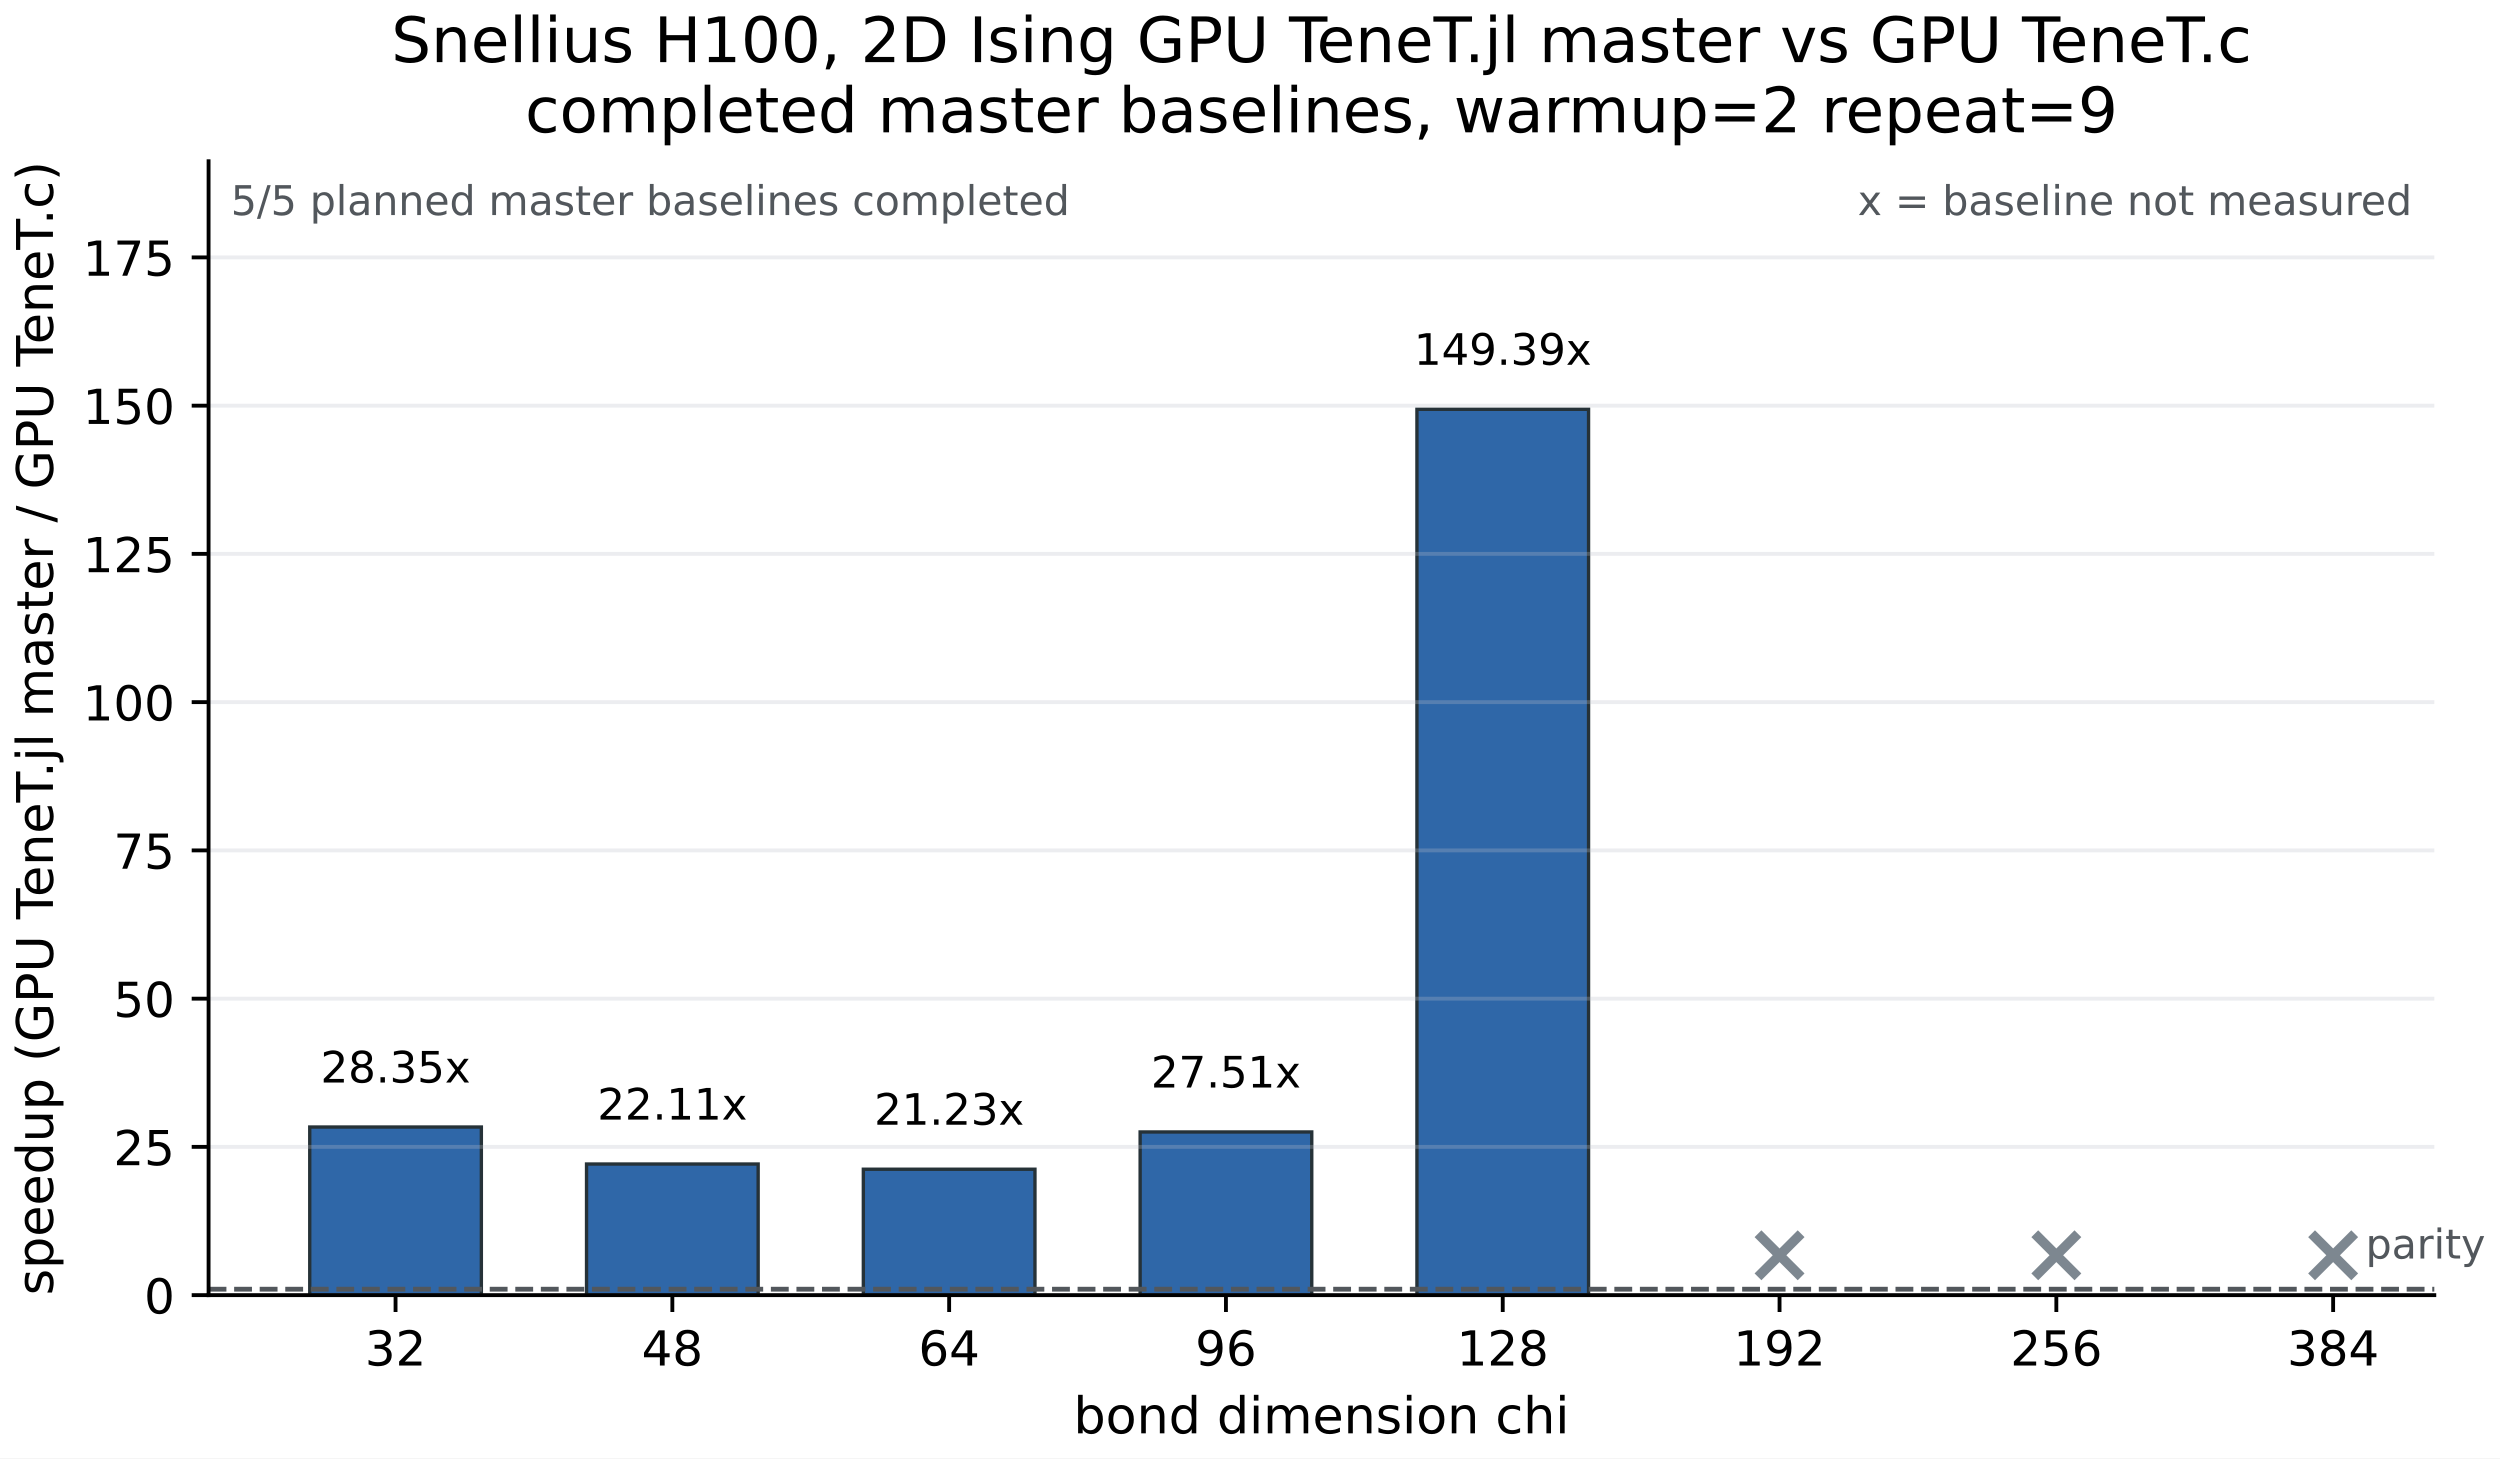
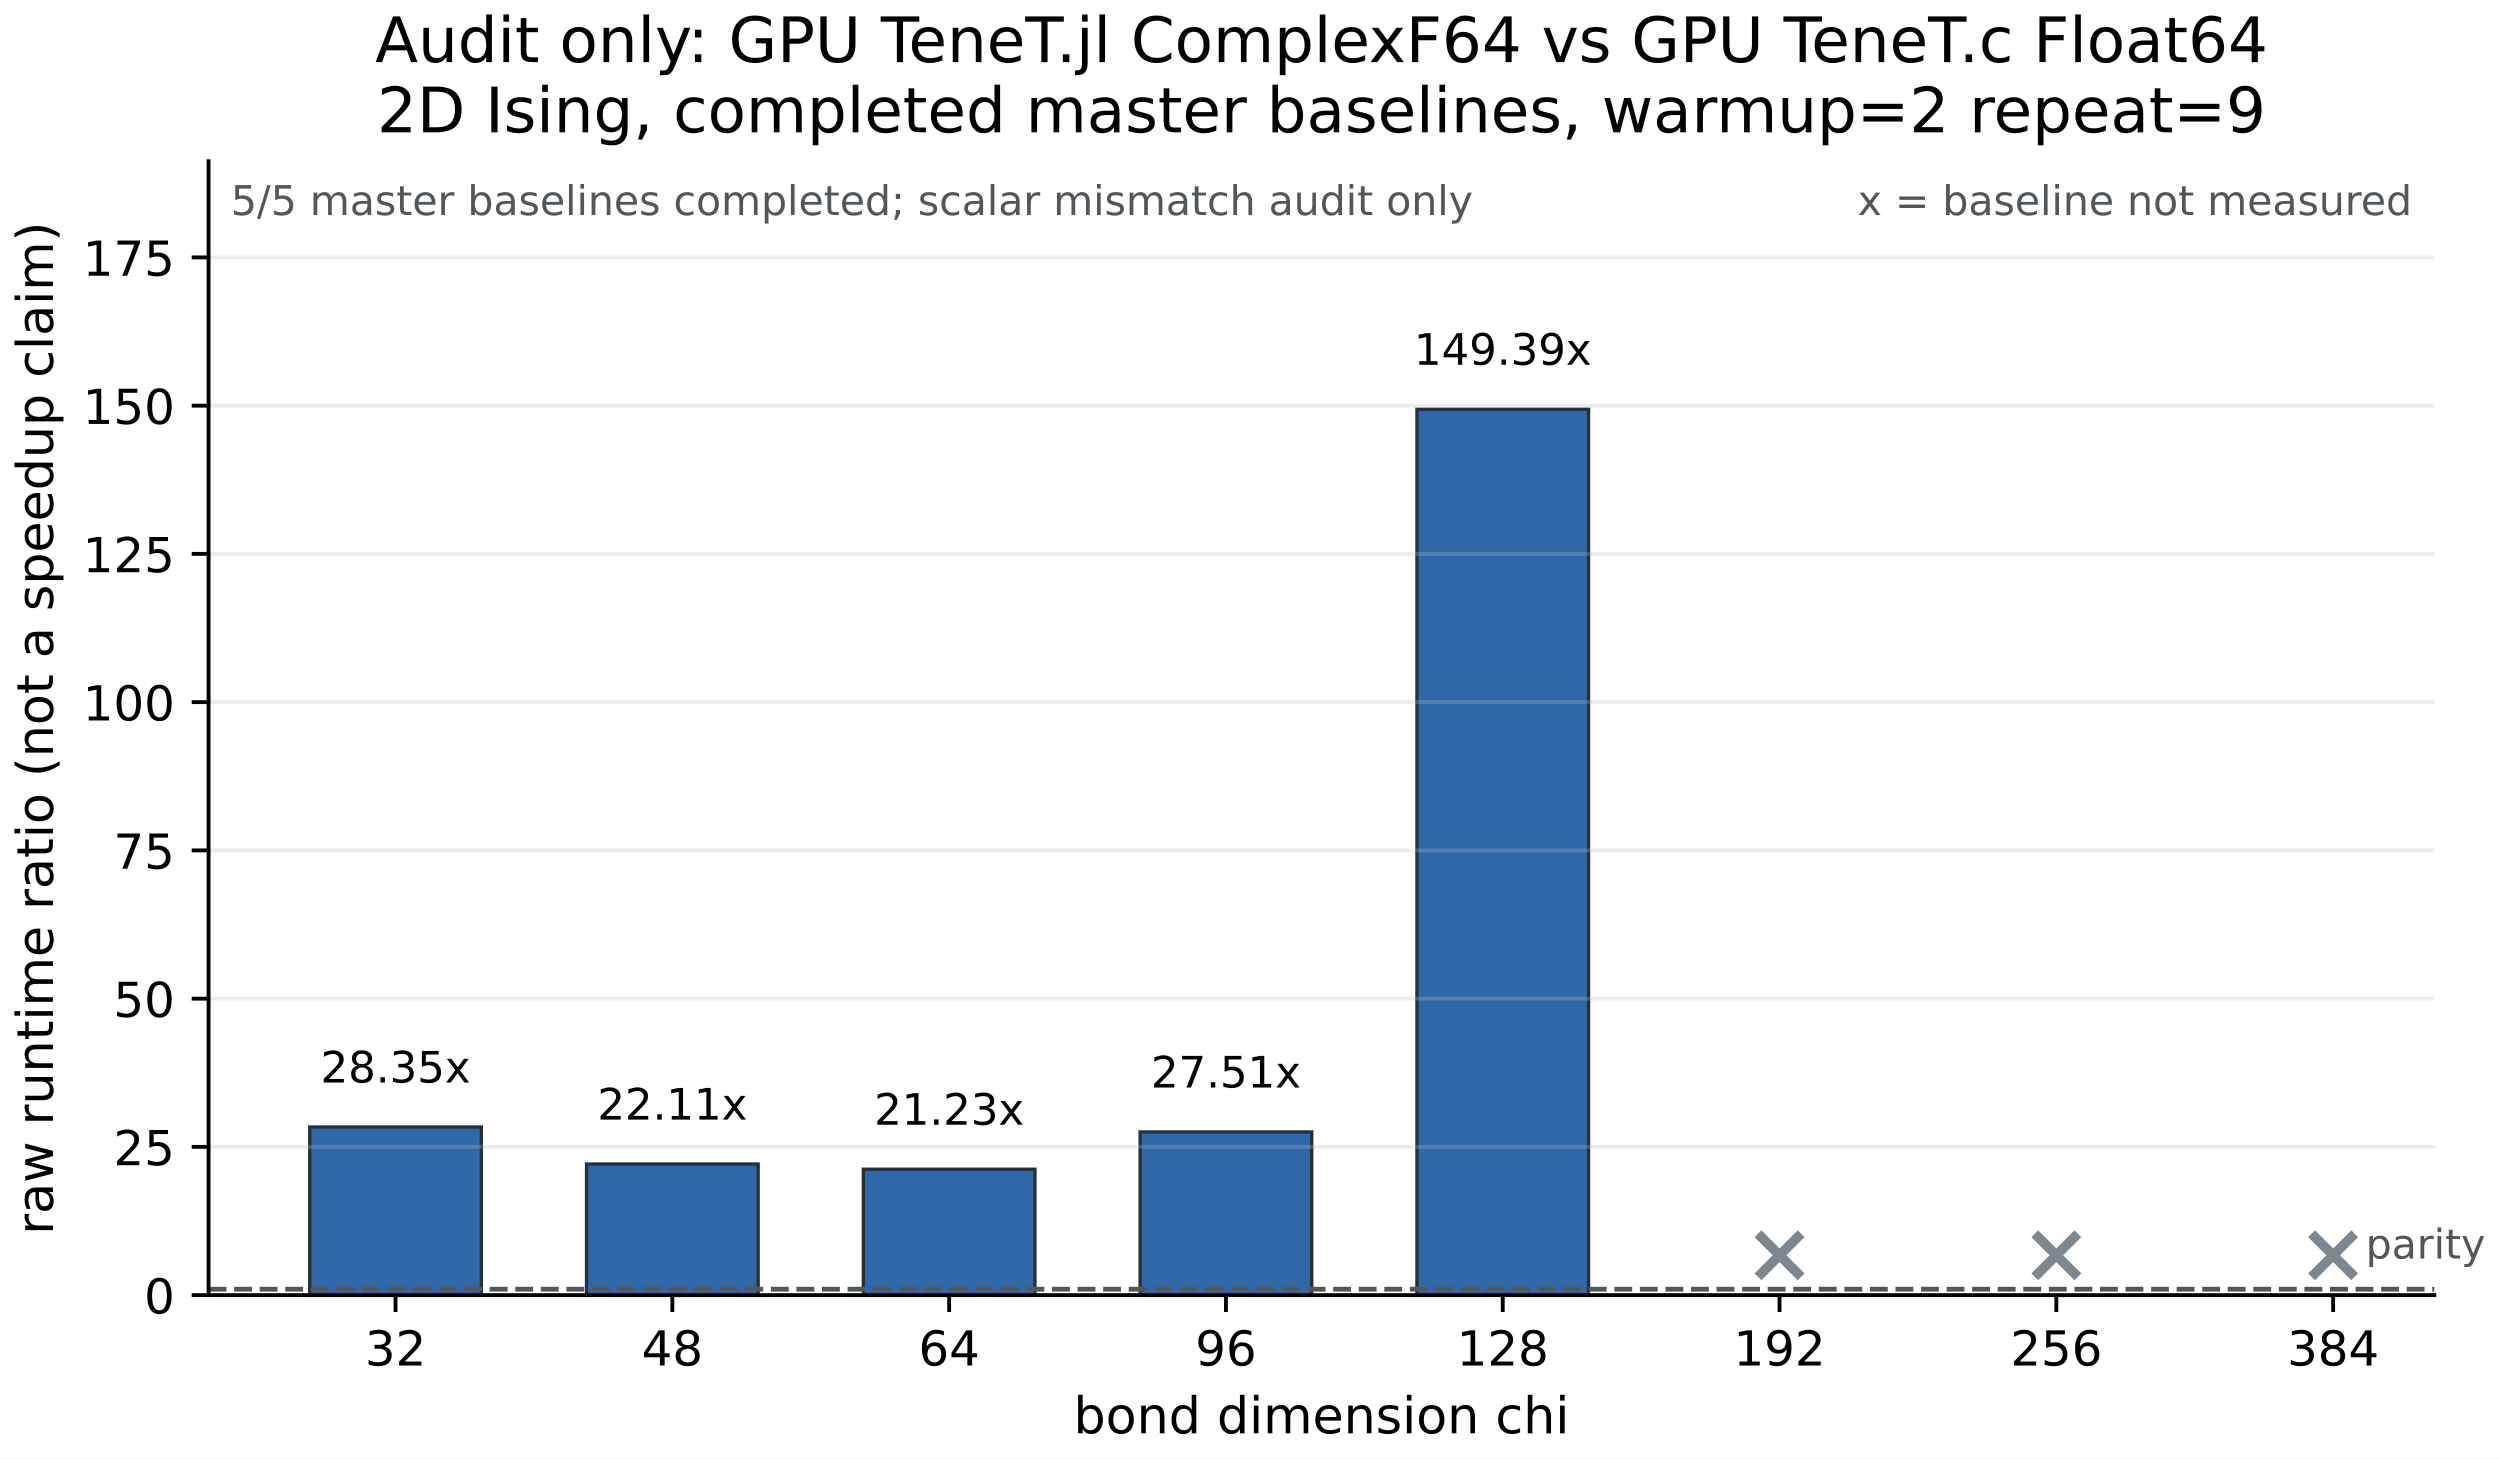
<svg xmlns="http://www.w3.org/2000/svg" xmlns:xlink="http://www.w3.org/1999/xlink" width="518.4pt" height="302.4pt" viewBox="0 0 518.4 302.4" version="1.1">
  <defs>
    <style type="text/css">*{stroke-linejoin: round; stroke-linecap: butt}</style>
  </defs>
  <g id="figure_1">
    <g id="patch_1">
      <path d="M 0 302.4 L 518.4 302.4 L 518.4 0 L 0 0 z " style="fill: #ffffff" />
    </g>
    <g id="axes_1">
      <g id="patch_2">
        <path d="M 43.25 268.56 L 504.778 268.56 L 504.778 33.435 L 43.25 33.435 z " style="fill: #ffffff" />
      </g>
      <g id="patch_3">
-         <path d="M 64.228 268.56 L 99.814 268.56 L 99.814 233.699 L 64.228 233.699 z " clip-path="url(#p3db98ae173)" style="fill: #2f67a8; stroke: #263238; stroke-width: 0.7; stroke-linejoin: miter" />
+         <path d="M 64.228 268.56 L 99.814 268.56 L 99.814 233.699 L 64.228 233.699 z " clip-path="url(#p1e2badb7fd)" style="fill: #2f67a8; stroke: #263238; stroke-width: 0.7; stroke-linejoin: miter" />
      </g>
      <g id="patch_4">
-         <path d="M 121.625 268.56 L 157.211 268.56 L 157.211 241.374 L 121.625 241.374 z " clip-path="url(#p3db98ae173)" style="fill: #2f67a8; stroke: #263238; stroke-width: 0.7; stroke-linejoin: miter" />
+         <path d="M 121.625 268.56 L 157.211 268.56 L 157.211 241.374 L 121.625 241.374 z " clip-path="url(#p1e2badb7fd)" style="fill: #2f67a8; stroke: #263238; stroke-width: 0.7; stroke-linejoin: miter" />
      </g>
      <g id="patch_5">
-         <path d="M 179.022 268.56 L 214.608 268.56 L 214.608 242.45 L 179.022 242.45 z " clip-path="url(#p3db98ae173)" style="fill: #2f67a8; stroke: #263238; stroke-width: 0.7; stroke-linejoin: miter" />
+         <path d="M 179.022 268.56 L 214.608 268.56 L 214.608 242.45 L 179.022 242.45 z " clip-path="url(#p1e2badb7fd)" style="fill: #2f67a8; stroke: #263238; stroke-width: 0.7; stroke-linejoin: miter" />
      </g>
      <g id="patch_6">
-         <path d="M 236.419 268.56 L 272.005 268.56 L 272.005 234.726 L 236.419 234.726 z " clip-path="url(#p3db98ae173)" style="fill: #2f67a8; stroke: #263238; stroke-width: 0.7; stroke-linejoin: miter" />
+         <path d="M 236.419 268.56 L 272.005 268.56 L 272.005 234.726 L 236.419 234.726 z " clip-path="url(#p1e2badb7fd)" style="fill: #2f67a8; stroke: #263238; stroke-width: 0.7; stroke-linejoin: miter" />
      </g>
      <g id="patch_7">
-         <path d="M 293.816 268.56 L 329.402 268.56 L 329.402 84.869 L 293.816 84.869 z " clip-path="url(#p3db98ae173)" style="fill: #2f67a8; stroke: #263238; stroke-width: 0.7; stroke-linejoin: miter" />
+         <path d="M 293.816 268.56 L 329.402 268.56 L 329.402 84.869 L 293.816 84.869 z " clip-path="url(#p1e2badb7fd)" style="fill: #2f67a8; stroke: #263238; stroke-width: 0.7; stroke-linejoin: miter" />
      </g>
      <g id="PathCollection_1">
        <defs>
-           <path id="m731da661d2" d="M -4.472 4.472 L 4.472 -4.472 M -4.472 -4.472 L 4.472 4.472 " style="stroke: #7d8790; stroke-width: 2" />
+           <path id="m4ae0304a09" d="M -4.472 4.472 L 4.472 -4.472 M -4.472 -4.472 L 4.472 4.472 " style="stroke: #7d8790; stroke-width: 2" />
        </defs>
-         <g clip-path="url(#p3db98ae173)">
-           <use xlink:href="#m731da661d2" x="369.006" y="260.294" style="fill: #7d8790; stroke: #7d8790; stroke-width: 2" />
+         <g clip-path="url(#p1e2badb7fd)">
+           <use xlink:href="#m4ae0304a09" x="369.006" y="260.294" style="fill: #7d8790; stroke: #7d8790; stroke-width: 2" />
        </g>
      </g>
      <g id="PathCollection_2">
-         <g clip-path="url(#p3db98ae173)">
-           <use xlink:href="#m731da661d2" x="426.402" y="260.294" style="fill: #7d8790; stroke: #7d8790; stroke-width: 2" />
+         <g clip-path="url(#p1e2badb7fd)">
+           <use xlink:href="#m4ae0304a09" x="426.402" y="260.294" style="fill: #7d8790; stroke: #7d8790; stroke-width: 2" />
        </g>
      </g>
      <g id="PathCollection_3">
-         <g clip-path="url(#p3db98ae173)">
-           <use xlink:href="#m731da661d2" x="483.799" y="260.294" style="fill: #7d8790; stroke: #7d8790; stroke-width: 2" />
+         <g clip-path="url(#p1e2badb7fd)">
+           <use xlink:href="#m4ae0304a09" x="483.799" y="260.294" style="fill: #7d8790; stroke: #7d8790; stroke-width: 2" />
        </g>
      </g>
      <g id="matplotlib.axis_1">
        <g id="xtick_1">
          <g id="line2d_1">
            <defs>
-               <path id="maf940462dc" d="M 0 0 L 0 3.5 " style="stroke: #000000; stroke-width: 0.8" />
+               <path id="m33a5b0925d" d="M 0 0 L 0 3.5 " style="stroke: #000000; stroke-width: 0.8" />
            </defs>
            <g>
-               <use xlink:href="#maf940462dc" x="82.021" y="268.56" style="stroke: #000000; stroke-width: 0.8" />
+               <use xlink:href="#m33a5b0925d" x="82.021" y="268.56" style="stroke: #000000; stroke-width: 0.8" />
            </g>
          </g>
          <g id="text_1">
            <text style="font-size: 10px; font-family: 'DejaVu Sans', 'Bitstream Vera Sans', 'Computer Modern Sans Serif', 'Lucida Grande', 'Verdana', 'Geneva', 'Lucid', 'Arial', 'Helvetica', 'Avant Garde', sans-serif; text-anchor: middle" x="82.021" y="283.158" transform="rotate(-0 82.02134 283.158)">32</text>
          </g>
        </g>
        <g id="xtick_2">
          <g id="line2d_2">
            <g>
-               <use xlink:href="#maf940462dc" x="139.418" y="268.56" style="stroke: #000000; stroke-width: 0.8" />
+               <use xlink:href="#m33a5b0925d" x="139.418" y="268.56" style="stroke: #000000; stroke-width: 0.8" />
            </g>
          </g>
          <g id="text_2">
            <text style="font-size: 10px; font-family: 'DejaVu Sans', 'Bitstream Vera Sans', 'Computer Modern Sans Serif', 'Lucida Grande', 'Verdana', 'Geneva', 'Lucid', 'Arial', 'Helvetica', 'Avant Garde', sans-serif; text-anchor: middle" x="139.418" y="283.158" transform="rotate(-0 139.4182 283.158)">48</text>
          </g>
        </g>
        <g id="xtick_3">
          <g id="line2d_3">
            <g>
-               <use xlink:href="#maf940462dc" x="196.815" y="268.56" style="stroke: #000000; stroke-width: 0.8" />
+               <use xlink:href="#m33a5b0925d" x="196.815" y="268.56" style="stroke: #000000; stroke-width: 0.8" />
            </g>
          </g>
          <g id="text_3">
            <text style="font-size: 10px; font-family: 'DejaVu Sans', 'Bitstream Vera Sans', 'Computer Modern Sans Serif', 'Lucida Grande', 'Verdana', 'Geneva', 'Lucid', 'Arial', 'Helvetica', 'Avant Garde', sans-serif; text-anchor: middle" x="196.815" y="283.158" transform="rotate(-0 196.815 283.158)">64</text>
          </g>
        </g>
        <g id="xtick_4">
          <g id="line2d_4">
            <g>
-               <use xlink:href="#maf940462dc" x="254.212" y="268.56" style="stroke: #000000; stroke-width: 0.8" />
+               <use xlink:href="#m33a5b0925d" x="254.212" y="268.56" style="stroke: #000000; stroke-width: 0.8" />
            </g>
          </g>
          <g id="text_4">
            <text style="font-size: 10px; font-family: 'DejaVu Sans', 'Bitstream Vera Sans', 'Computer Modern Sans Serif', 'Lucida Grande', 'Verdana', 'Geneva', 'Lucid', 'Arial', 'Helvetica', 'Avant Garde', sans-serif; text-anchor: middle" x="254.212" y="283.158" transform="rotate(-0 254.2119 283.158)">96</text>
          </g>
        </g>
        <g id="xtick_5">
          <g id="line2d_5">
            <g>
-               <use xlink:href="#maf940462dc" x="311.609" y="268.56" style="stroke: #000000; stroke-width: 0.8" />
+               <use xlink:href="#m33a5b0925d" x="311.609" y="268.56" style="stroke: #000000; stroke-width: 0.8" />
            </g>
          </g>
          <g id="text_5">
            <text style="font-size: 10px; font-family: 'DejaVu Sans', 'Bitstream Vera Sans', 'Computer Modern Sans Serif', 'Lucida Grande', 'Verdana', 'Geneva', 'Lucid', 'Arial', 'Helvetica', 'Avant Garde', sans-serif; text-anchor: middle" x="311.609" y="283.158" transform="rotate(-0 311.6087 283.158)">128</text>
          </g>
        </g>
        <g id="xtick_6">
          <g id="line2d_6">
            <g>
-               <use xlink:href="#maf940462dc" x="369.006" y="268.56" style="stroke: #000000; stroke-width: 0.8" />
+               <use xlink:href="#m33a5b0925d" x="369.006" y="268.56" style="stroke: #000000; stroke-width: 0.8" />
            </g>
          </g>
          <g id="text_6">
            <text style="font-size: 10px; font-family: 'DejaVu Sans', 'Bitstream Vera Sans', 'Computer Modern Sans Serif', 'Lucida Grande', 'Verdana', 'Geneva', 'Lucid', 'Arial', 'Helvetica', 'Avant Garde', sans-serif; text-anchor: middle" x="369.006" y="283.158" transform="rotate(-0 369.0056 283.158)">192</text>
          </g>
        </g>
        <g id="xtick_7">
          <g id="line2d_7">
            <g>
-               <use xlink:href="#maf940462dc" x="426.402" y="268.56" style="stroke: #000000; stroke-width: 0.8" />
+               <use xlink:href="#m33a5b0925d" x="426.402" y="268.56" style="stroke: #000000; stroke-width: 0.8" />
            </g>
          </g>
          <g id="text_7">
            <text style="font-size: 10px; font-family: 'DejaVu Sans', 'Bitstream Vera Sans', 'Computer Modern Sans Serif', 'Lucida Grande', 'Verdana', 'Geneva', 'Lucid', 'Arial', 'Helvetica', 'Avant Garde', sans-serif; text-anchor: middle" x="426.402" y="283.158" transform="rotate(-0 426.4024 283.158)">256</text>
          </g>
        </g>
        <g id="xtick_8">
          <g id="line2d_8">
            <g>
-               <use xlink:href="#maf940462dc" x="483.799" y="268.56" style="stroke: #000000; stroke-width: 0.8" />
+               <use xlink:href="#m33a5b0925d" x="483.799" y="268.56" style="stroke: #000000; stroke-width: 0.8" />
            </g>
          </g>
          <g id="text_8">
            <text style="font-size: 10px; font-family: 'DejaVu Sans', 'Bitstream Vera Sans', 'Computer Modern Sans Serif', 'Lucida Grande', 'Verdana', 'Geneva', 'Lucid', 'Arial', 'Helvetica', 'Avant Garde', sans-serif; text-anchor: middle" x="483.799" y="283.158" transform="rotate(-0 483.7993 283.158)">384</text>
          </g>
        </g>
        <g id="text_9">
          <text style="font-size: 10.5px; font-family: 'DejaVu Sans', 'Bitstream Vera Sans', 'Computer Modern Sans Serif', 'Lucida Grande', 'Verdana', 'Geneva', 'Lucid', 'Arial', 'Helvetica', 'Avant Garde', sans-serif; text-anchor: middle" x="274.014" y="297.216" transform="rotate(-0 274.0138 297.2161)">bond dimension chi</text>
        </g>
      </g>
      <g id="matplotlib.axis_2">
        <g id="ytick_1">
          <g id="line2d_9">
-             <path d="M 43.25 268.56 L 504.778 268.56 " clip-path="url(#p3db98ae173)" style="fill: none; stroke: #b9c0c9; stroke-opacity: 0.28; stroke-width: 0.8; stroke-linecap: square" />
+             <path d="M 43.25 268.56 L 504.778 268.56 " clip-path="url(#p1e2badb7fd)" style="fill: none; stroke: #b9c0c9; stroke-opacity: 0.28; stroke-width: 0.8; stroke-linecap: square" />
          </g>
          <g id="line2d_10">
            <defs>
-               <path id="m45828d57c0" d="M 0 0 L -3.5 0 " style="stroke: #000000; stroke-width: 0.8" />
+               <path id="m8d011816e9" d="M 0 0 L -3.5 0 " style="stroke: #000000; stroke-width: 0.8" />
            </defs>
            <g>
-               <use xlink:href="#m45828d57c0" x="43.25" y="268.56" style="stroke: #000000; stroke-width: 0.8" />
+               <use xlink:href="#m8d011816e9" x="43.25" y="268.56" style="stroke: #000000; stroke-width: 0.8" />
            </g>
          </g>
          <g id="text_10">
            <text style="font-size: 10px; font-family: 'DejaVu Sans', 'Bitstream Vera Sans', 'Computer Modern Sans Serif', 'Lucida Grande', 'Verdana', 'Geneva', 'Lucid', 'Arial', 'Helvetica', 'Avant Garde', sans-serif; text-anchor: end" x="36.25" y="272.359" transform="rotate(-0 36.24977 272.3588)">0</text>
          </g>
        </g>
        <g id="ytick_2">
          <g id="line2d_11">
-             <path d="M 43.25 237.819 L 504.778 237.819 " clip-path="url(#p3db98ae173)" style="fill: none; stroke: #b9c0c9; stroke-opacity: 0.28; stroke-width: 0.8; stroke-linecap: square" />
+             <path d="M 43.25 237.819 L 504.778 237.819 " clip-path="url(#p1e2badb7fd)" style="fill: none; stroke: #b9c0c9; stroke-opacity: 0.28; stroke-width: 0.8; stroke-linecap: square" />
          </g>
          <g id="line2d_12">
            <g>
-               <use xlink:href="#m45828d57c0" x="43.25" y="237.819" style="stroke: #000000; stroke-width: 0.8" />
+               <use xlink:href="#m8d011816e9" x="43.25" y="237.819" style="stroke: #000000; stroke-width: 0.8" />
            </g>
          </g>
          <g id="text_11">
            <text style="font-size: 10px; font-family: 'DejaVu Sans', 'Bitstream Vera Sans', 'Computer Modern Sans Serif', 'Lucida Grande', 'Verdana', 'Geneva', 'Lucid', 'Arial', 'Helvetica', 'Avant Garde', sans-serif; text-anchor: end" x="36.25" y="241.618" transform="rotate(-0 36.24977 241.6179)">25</text>
          </g>
        </g>
        <g id="ytick_3">
          <g id="line2d_13">
-             <path d="M 43.25 207.078 L 504.778 207.078 " clip-path="url(#p3db98ae173)" style="fill: none; stroke: #b9c0c9; stroke-opacity: 0.28; stroke-width: 0.8; stroke-linecap: square" />
+             <path d="M 43.25 207.078 L 504.778 207.078 " clip-path="url(#p1e2badb7fd)" style="fill: none; stroke: #b9c0c9; stroke-opacity: 0.28; stroke-width: 0.8; stroke-linecap: square" />
          </g>
          <g id="line2d_14">
            <g>
-               <use xlink:href="#m45828d57c0" x="43.25" y="207.078" style="stroke: #000000; stroke-width: 0.8" />
+               <use xlink:href="#m8d011816e9" x="43.25" y="207.078" style="stroke: #000000; stroke-width: 0.8" />
            </g>
          </g>
          <g id="text_12">
            <text style="font-size: 10px; font-family: 'DejaVu Sans', 'Bitstream Vera Sans', 'Computer Modern Sans Serif', 'Lucida Grande', 'Verdana', 'Geneva', 'Lucid', 'Arial', 'Helvetica', 'Avant Garde', sans-serif; text-anchor: end" x="36.25" y="210.877" transform="rotate(-0 36.24977 210.8769)">50</text>
          </g>
        </g>
        <g id="ytick_4">
          <g id="line2d_15">
-             <path d="M 43.25 176.337 L 504.778 176.337 " clip-path="url(#p3db98ae173)" style="fill: none; stroke: #b9c0c9; stroke-opacity: 0.28; stroke-width: 0.8; stroke-linecap: square" />
+             <path d="M 43.25 176.337 L 504.778 176.337 " clip-path="url(#p1e2badb7fd)" style="fill: none; stroke: #b9c0c9; stroke-opacity: 0.28; stroke-width: 0.8; stroke-linecap: square" />
          </g>
          <g id="line2d_16">
            <g>
-               <use xlink:href="#m45828d57c0" x="43.25" y="176.337" style="stroke: #000000; stroke-width: 0.8" />
+               <use xlink:href="#m8d011816e9" x="43.25" y="176.337" style="stroke: #000000; stroke-width: 0.8" />
            </g>
          </g>
          <g id="text_13">
            <text style="font-size: 10px; font-family: 'DejaVu Sans', 'Bitstream Vera Sans', 'Computer Modern Sans Serif', 'Lucida Grande', 'Verdana', 'Geneva', 'Lucid', 'Arial', 'Helvetica', 'Avant Garde', sans-serif; text-anchor: end" x="36.25" y="180.136" transform="rotate(-0 36.24977 180.136)">75</text>
          </g>
        </g>
        <g id="ytick_5">
          <g id="line2d_17">
-             <path d="M 43.25 145.596 L 504.778 145.596 " clip-path="url(#p3db98ae173)" style="fill: none; stroke: #b9c0c9; stroke-opacity: 0.28; stroke-width: 0.8; stroke-linecap: square" />
+             <path d="M 43.25 145.596 L 504.778 145.596 " clip-path="url(#p1e2badb7fd)" style="fill: none; stroke: #b9c0c9; stroke-opacity: 0.28; stroke-width: 0.8; stroke-linecap: square" />
          </g>
          <g id="line2d_18">
            <g>
-               <use xlink:href="#m45828d57c0" x="43.25" y="145.596" style="stroke: #000000; stroke-width: 0.8" />
+               <use xlink:href="#m8d011816e9" x="43.25" y="145.596" style="stroke: #000000; stroke-width: 0.8" />
            </g>
          </g>
          <g id="text_14">
            <text style="font-size: 10px; font-family: 'DejaVu Sans', 'Bitstream Vera Sans', 'Computer Modern Sans Serif', 'Lucida Grande', 'Verdana', 'Geneva', 'Lucid', 'Arial', 'Helvetica', 'Avant Garde', sans-serif; text-anchor: end" x="36.25" y="149.395" transform="rotate(-0 36.24977 149.395)">100</text>
          </g>
        </g>
        <g id="ytick_6">
          <g id="line2d_19">
-             <path d="M 43.25 114.855 L 504.778 114.855 " clip-path="url(#p3db98ae173)" style="fill: none; stroke: #b9c0c9; stroke-opacity: 0.28; stroke-width: 0.8; stroke-linecap: square" />
+             <path d="M 43.25 114.855 L 504.778 114.855 " clip-path="url(#p1e2badb7fd)" style="fill: none; stroke: #b9c0c9; stroke-opacity: 0.28; stroke-width: 0.8; stroke-linecap: square" />
          </g>
          <g id="line2d_20">
            <g>
-               <use xlink:href="#m45828d57c0" x="43.25" y="114.855" style="stroke: #000000; stroke-width: 0.8" />
+               <use xlink:href="#m8d011816e9" x="43.25" y="114.855" style="stroke: #000000; stroke-width: 0.8" />
            </g>
          </g>
          <g id="text_15">
            <text style="font-size: 10px; font-family: 'DejaVu Sans', 'Bitstream Vera Sans', 'Computer Modern Sans Serif', 'Lucida Grande', 'Verdana', 'Geneva', 'Lucid', 'Arial', 'Helvetica', 'Avant Garde', sans-serif; text-anchor: end" x="36.25" y="118.654" transform="rotate(-0 36.24977 118.6541)">125</text>
          </g>
        </g>
        <g id="ytick_7">
          <g id="line2d_21">
-             <path d="M 43.25 84.114 L 504.778 84.114 " clip-path="url(#p3db98ae173)" style="fill: none; stroke: #b9c0c9; stroke-opacity: 0.28; stroke-width: 0.8; stroke-linecap: square" />
+             <path d="M 43.25 84.114 L 504.778 84.114 " clip-path="url(#p1e2badb7fd)" style="fill: none; stroke: #b9c0c9; stroke-opacity: 0.28; stroke-width: 0.8; stroke-linecap: square" />
          </g>
          <g id="line2d_22">
            <g>
-               <use xlink:href="#m45828d57c0" x="43.25" y="84.114" style="stroke: #000000; stroke-width: 0.8" />
+               <use xlink:href="#m8d011816e9" x="43.25" y="84.114" style="stroke: #000000; stroke-width: 0.8" />
            </g>
          </g>
          <g id="text_16">
            <text style="font-size: 10px; font-family: 'DejaVu Sans', 'Bitstream Vera Sans', 'Computer Modern Sans Serif', 'Lucida Grande', 'Verdana', 'Geneva', 'Lucid', 'Arial', 'Helvetica', 'Avant Garde', sans-serif; text-anchor: end" x="36.25" y="87.913" transform="rotate(-0 36.24977 87.91312)">150</text>
          </g>
        </g>
        <g id="ytick_8">
          <g id="line2d_23">
-             <path d="M 43.25 53.373 L 504.778 53.373 " clip-path="url(#p3db98ae173)" style="fill: none; stroke: #b9c0c9; stroke-opacity: 0.28; stroke-width: 0.8; stroke-linecap: square" />
+             <path d="M 43.25 53.373 L 504.778 53.373 " clip-path="url(#p1e2badb7fd)" style="fill: none; stroke: #b9c0c9; stroke-opacity: 0.28; stroke-width: 0.8; stroke-linecap: square" />
          </g>
          <g id="line2d_24">
            <g>
-               <use xlink:href="#m45828d57c0" x="43.25" y="53.373" style="stroke: #000000; stroke-width: 0.8" />
+               <use xlink:href="#m8d011816e9" x="43.25" y="53.373" style="stroke: #000000; stroke-width: 0.8" />
            </g>
          </g>
          <g id="text_17">
-             <text style="font-size: 10px; font-family: 'DejaVu Sans', 'Bitstream Vera Sans', 'Computer Modern Sans Serif', 'Lucida Grande', 'Verdana', 'Geneva', 'Lucid', 'Arial', 'Helvetica', 'Avant Garde', sans-serif; text-anchor: end" x="36.25" y="57.172" transform="rotate(-0 36.24977 57.17216)">175</text>
+             <text style="font-size: 10px; font-family: 'DejaVu Sans', 'Bitstream Vera Sans', 'Computer Modern Sans Serif', 'Lucida Grande', 'Verdana', 'Geneva', 'Lucid', 'Arial', 'Helvetica', 'Avant Garde', sans-serif; text-anchor: end" x="36.25" y="57.172" transform="rotate(-0 36.24977 57.17217)">175</text>
          </g>
        </g>
        <g id="text_18">
-           <text style="font-size: 10.5px; font-family: 'DejaVu Sans', 'Bitstream Vera Sans', 'Computer Modern Sans Serif', 'Lucida Grande', 'Verdana', 'Geneva', 'Lucid', 'Arial', 'Helvetica', 'Avant Garde', sans-serif; text-anchor: middle" x="10.979" y="150.997" transform="rotate(-90 10.9786 150.9975)">speedup (GPU TeneT.jl master / GPU TeneT.c)</text>
+           <text style="font-size: 10.5px; font-family: 'DejaVu Sans', 'Bitstream Vera Sans', 'Computer Modern Sans Serif', 'Lucida Grande', 'Verdana', 'Geneva', 'Lucid', 'Arial', 'Helvetica', 'Avant Garde', sans-serif; text-anchor: middle" x="10.979" y="150.997" transform="rotate(-90 10.9786 150.9975)">raw runtime ratio (not a speedup claim)</text>
        </g>
      </g>
      <g id="line2d_25">
-         <path d="M 43.25 267.33 L 504.778 267.33 " clip-path="url(#p3db98ae173)" style="fill: none; stroke-dasharray: 3.7,1.6; stroke-dashoffset: 0; stroke: #52575c" />
+         <path d="M 43.25 267.33 L 504.778 267.33 " clip-path="url(#p1e2badb7fd)" style="fill: none; stroke-dasharray: 3.7,1.6; stroke-dashoffset: 0; stroke: #52575c" />
      </g>
      <g id="patch_8">
        <path d="M 43.25 268.56 L 43.25 33.435 " style="fill: none; stroke: #000000; stroke-width: 0.8; stroke-linejoin: miter; stroke-linecap: square" />
      </g>
      <g id="patch_9">
        <path d="M 43.25 268.56 L 504.778 268.56 " style="fill: none; stroke: #000000; stroke-width: 0.8; stroke-linejoin: miter; stroke-linecap: square" />
      </g>
      <g id="text_19">
        <text style="font-size: 9px; font-family: 'DejaVu Sans', 'Bitstream Vera Sans', 'Computer Modern Sans Serif', 'Lucida Grande', 'Verdana', 'Geneva', 'Lucid', 'Arial', 'Helvetica', 'Avant Garde', sans-serif; text-anchor: middle" x="82.021" y="224.48" transform="rotate(-0 82.02134 224.48)">28.35x</text>
      </g>
      <g id="text_20">
        <text style="font-size: 9px; font-family: 'DejaVu Sans', 'Bitstream Vera Sans', 'Computer Modern Sans Serif', 'Lucida Grande', 'Verdana', 'Geneva', 'Lucid', 'Arial', 'Helvetica', 'Avant Garde', sans-serif; text-anchor: middle" x="139.418" y="232.154" transform="rotate(-0 139.4182 232.1542)">22.11x</text>
      </g>
      <g id="text_21">
        <text style="font-size: 9px; font-family: 'DejaVu Sans', 'Bitstream Vera Sans', 'Computer Modern Sans Serif', 'Lucida Grande', 'Verdana', 'Geneva', 'Lucid', 'Arial', 'Helvetica', 'Avant Garde', sans-serif; text-anchor: middle" x="196.815" y="233.231" transform="rotate(-0 196.815 233.2307)">21.23x</text>
      </g>
      <g id="text_22">
        <text style="font-size: 9px; font-family: 'DejaVu Sans', 'Bitstream Vera Sans', 'Computer Modern Sans Serif', 'Lucida Grande', 'Verdana', 'Geneva', 'Lucid', 'Arial', 'Helvetica', 'Avant Garde', sans-serif; text-anchor: middle" x="254.212" y="225.507" transform="rotate(-0 254.2119 225.5071)">27.51x</text>
      </g>
      <g id="text_23">
        <text style="font-size: 9px; font-family: 'DejaVu Sans', 'Bitstream Vera Sans', 'Computer Modern Sans Serif', 'Lucida Grande', 'Verdana', 'Geneva', 'Lucid', 'Arial', 'Helvetica', 'Avant Garde', sans-serif; text-anchor: middle" x="311.609" y="75.649" transform="rotate(-0 311.6087 75.64944)">149.39x</text>
      </g>
      <g id="text_24">
-         <text style="font-size: 8.5px; font-family: 'DejaVu Sans', 'Bitstream Vera Sans', 'Computer Modern Sans Serif', 'Lucida Grande', 'Verdana', 'Geneva', 'Lucid', 'Arial', 'Helvetica', 'Avant Garde', sans-serif; text-anchor: start; fill: #52575c" x="47.865" y="44.597" transform="rotate(-0 47.86505 44.59652)">5/5 planned master baselines completed</text>
+         <text style="font-size: 8.5px; font-family: 'DejaVu Sans', 'Bitstream Vera Sans', 'Computer Modern Sans Serif', 'Lucida Grande', 'Verdana', 'Geneva', 'Lucid', 'Arial', 'Helvetica', 'Avant Garde', sans-serif; text-anchor: start; fill: #52575c" x="47.865" y="44.597" transform="rotate(-0 47.86505 44.59652)">5/5 master baselines completed; scalar mismatch audit only</text>
      </g>
      <g id="text_25">
        <text style="font-size: 8.5px; font-family: 'DejaVu Sans', 'Bitstream Vera Sans', 'Computer Modern Sans Serif', 'Lucida Grande', 'Verdana', 'Geneva', 'Lucid', 'Arial', 'Helvetica', 'Avant Garde', sans-serif; text-anchor: end; fill: #52575c" x="500.163" y="44.597" transform="rotate(-0 500.1626 44.59652)">x = baseline not measured</text>
      </g>
      <g id="text_26">
        <text style="font-size: 8.5px; font-family: 'DejaVu Sans', 'Bitstream Vera Sans', 'Computer Modern Sans Serif', 'Lucida Grande', 'Verdana', 'Geneva', 'Lucid', 'Arial', 'Helvetica', 'Avant Garde', sans-serif; text-anchor: end; fill: #52575c" x="515.368" y="260.97" transform="rotate(-0 515.3676 260.97)">parity</text>
      </g>
      <g id="text_27">
-         <text style="font-size: 13px; font-family: 'DejaVu Sans', 'Bitstream Vera Sans', 'Computer Modern Sans Serif', 'Lucida Grande', 'Verdana', 'Geneva', 'Lucid', 'Arial', 'Helvetica', 'Avant Garde', sans-serif" transform="translate(81.13646 12.87821)">Snellius H100, 2D Ising GPU TeneT.jl master vs GPU TeneT.c</text>
-         <text style="font-size: 13px; font-family: 'DejaVu Sans', 'Bitstream Vera Sans', 'Computer Modern Sans Serif', 'Lucida Grande', 'Verdana', 'Geneva', 'Lucid', 'Arial', 'Helvetica', 'Avant Garde', sans-serif" transform="translate(108.8813 27.43537)">completed master baselines, warmup=2 repeat=9</text>
+         <text style="font-size: 13px; font-family: 'DejaVu Sans', 'Bitstream Vera Sans', 'Computer Modern Sans Serif', 'Lucida Grande', 'Verdana', 'Geneva', 'Lucid', 'Arial', 'Helvetica', 'Avant Garde', sans-serif" transform="translate(77.78693 12.87821)">Audit only: GPU TeneT.jl ComplexF64 vs GPU TeneT.c Float64</text>
+         <text style="font-size: 13px; font-family: 'DejaVu Sans', 'Bitstream Vera Sans', 'Computer Modern Sans Serif', 'Lucida Grande', 'Verdana', 'Geneva', 'Lucid', 'Arial', 'Helvetica', 'Avant Garde', sans-serif" transform="translate(78.1881 27.43537)">2D Ising, completed master baselines, warmup=2 repeat=9</text>
      </g>
    </g>
  </g>
  <defs>
-     <clipPath id="p3db98ae173">
+     <clipPath id="p1e2badb7fd">
      <rect x="43.25" y="33.435" width="461.528" height="235.124" />
    </clipPath>
  </defs>
</svg>
